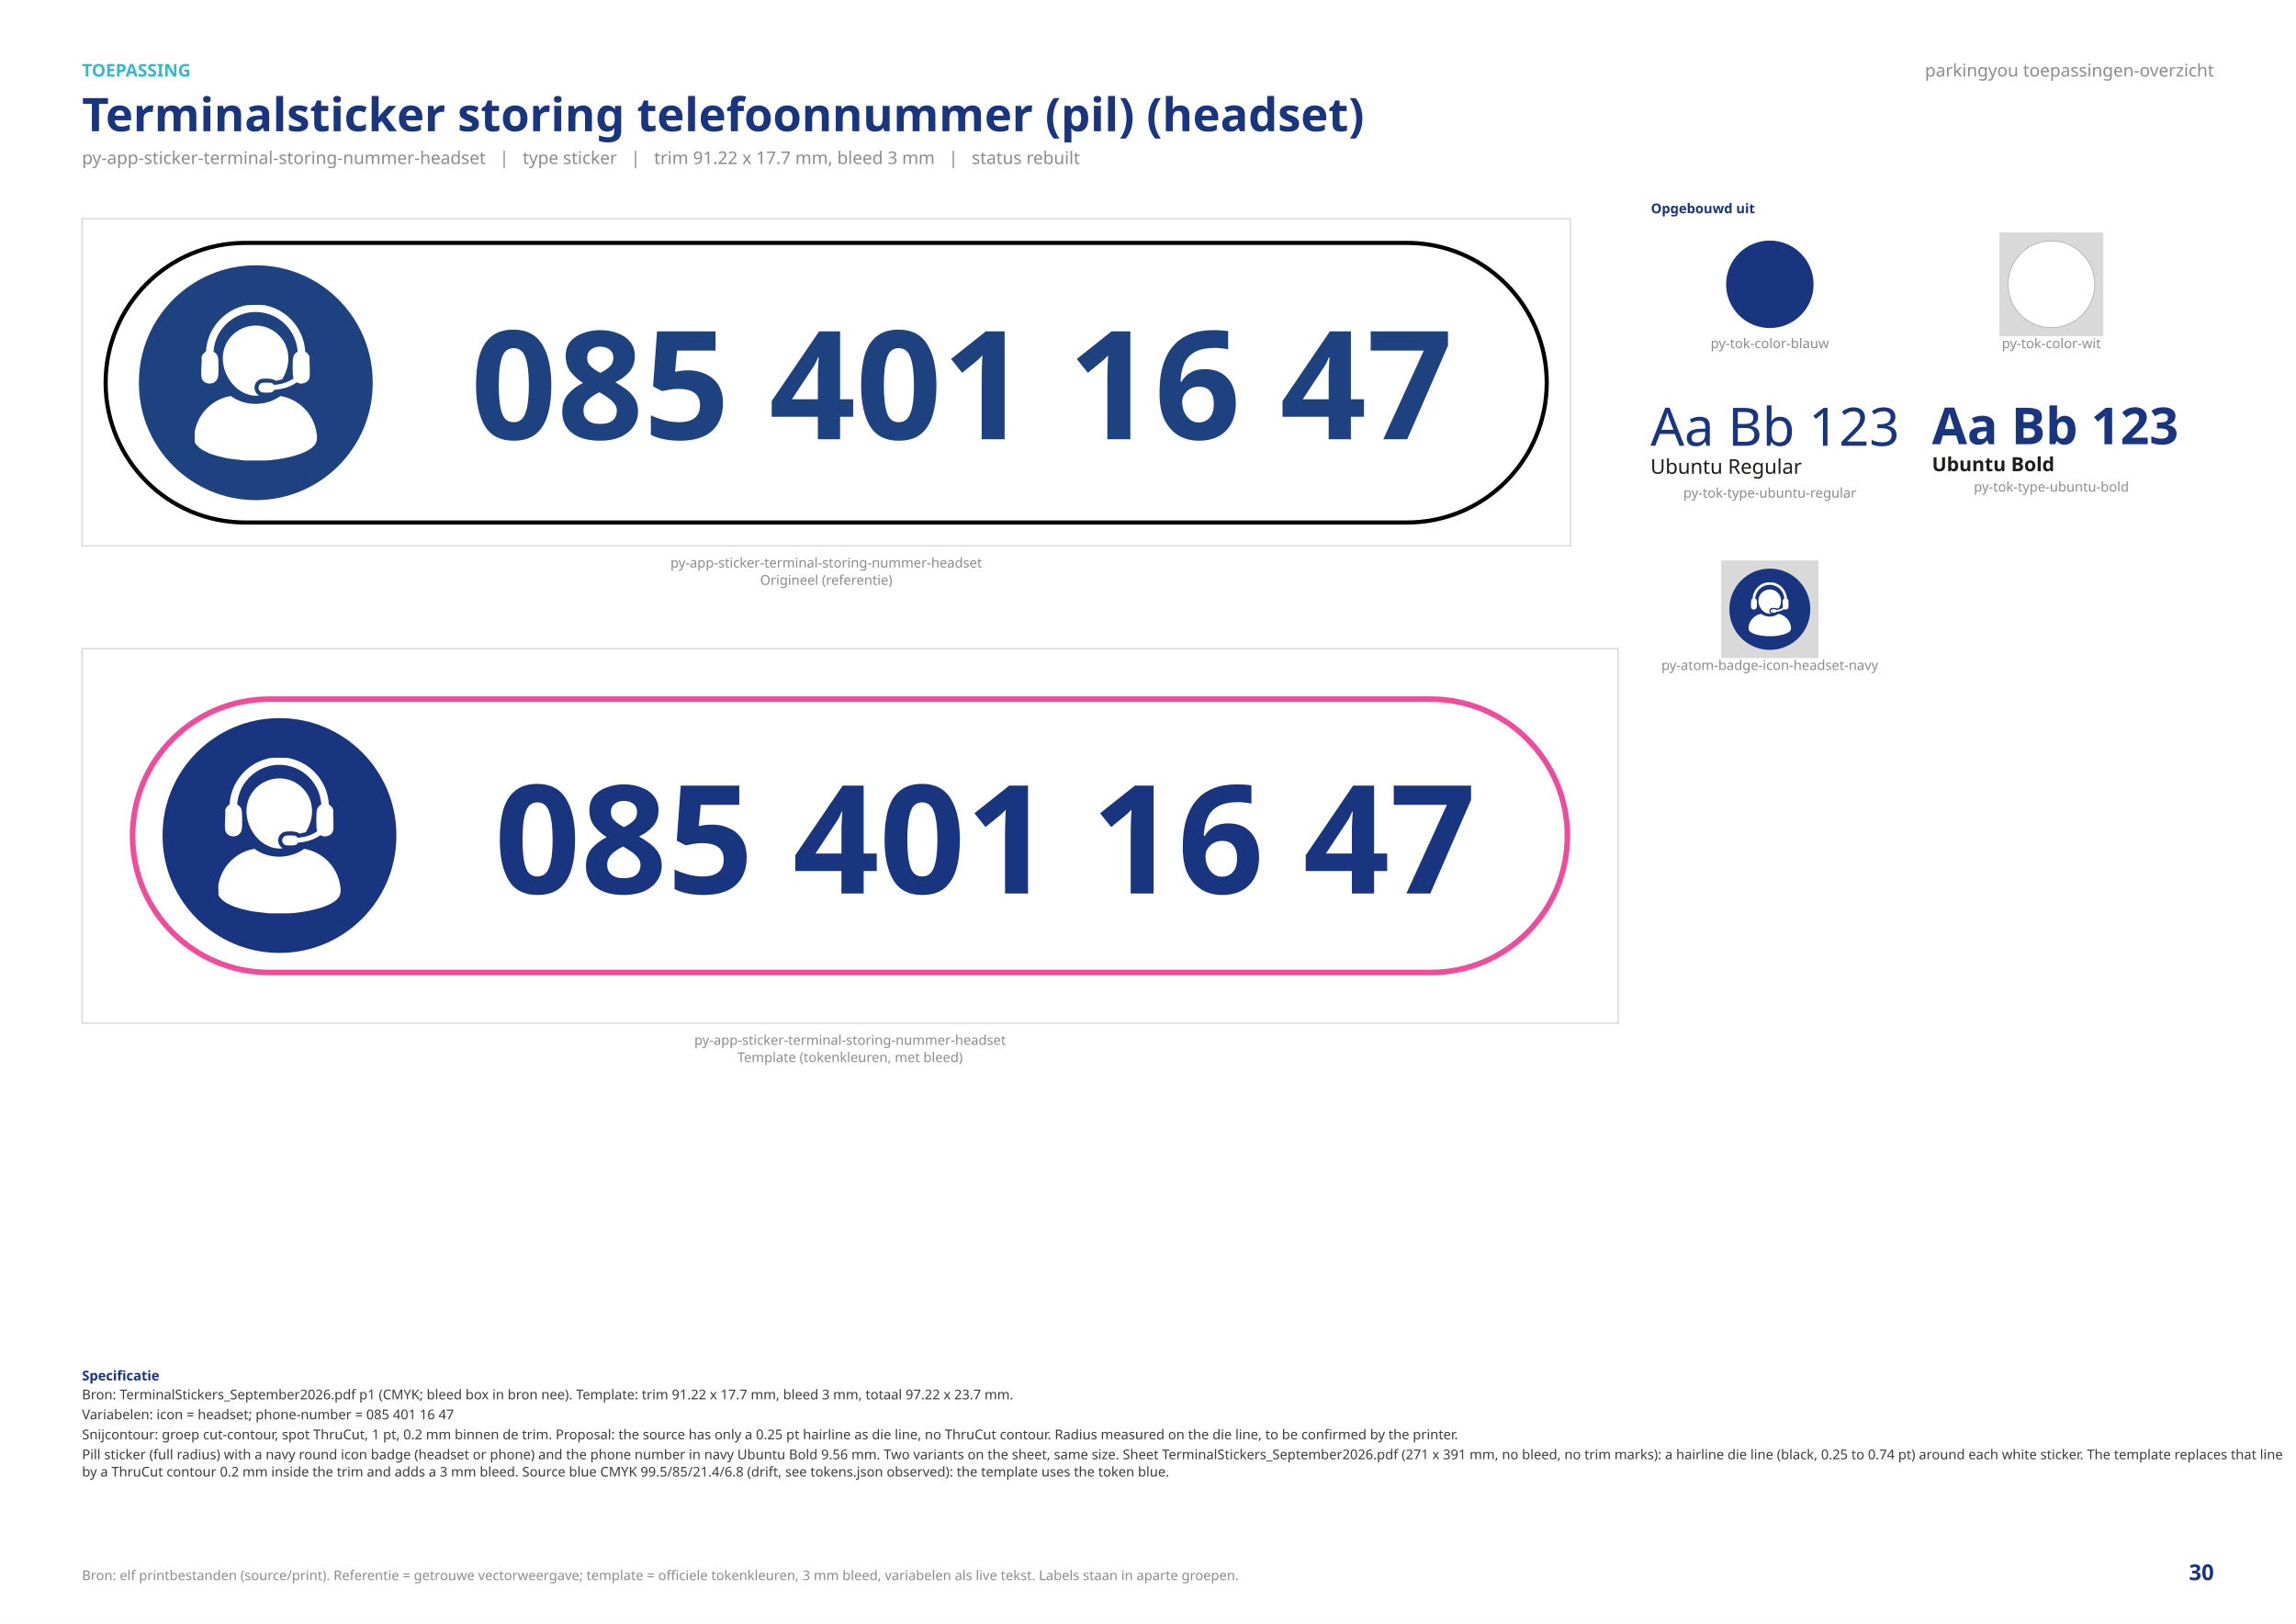
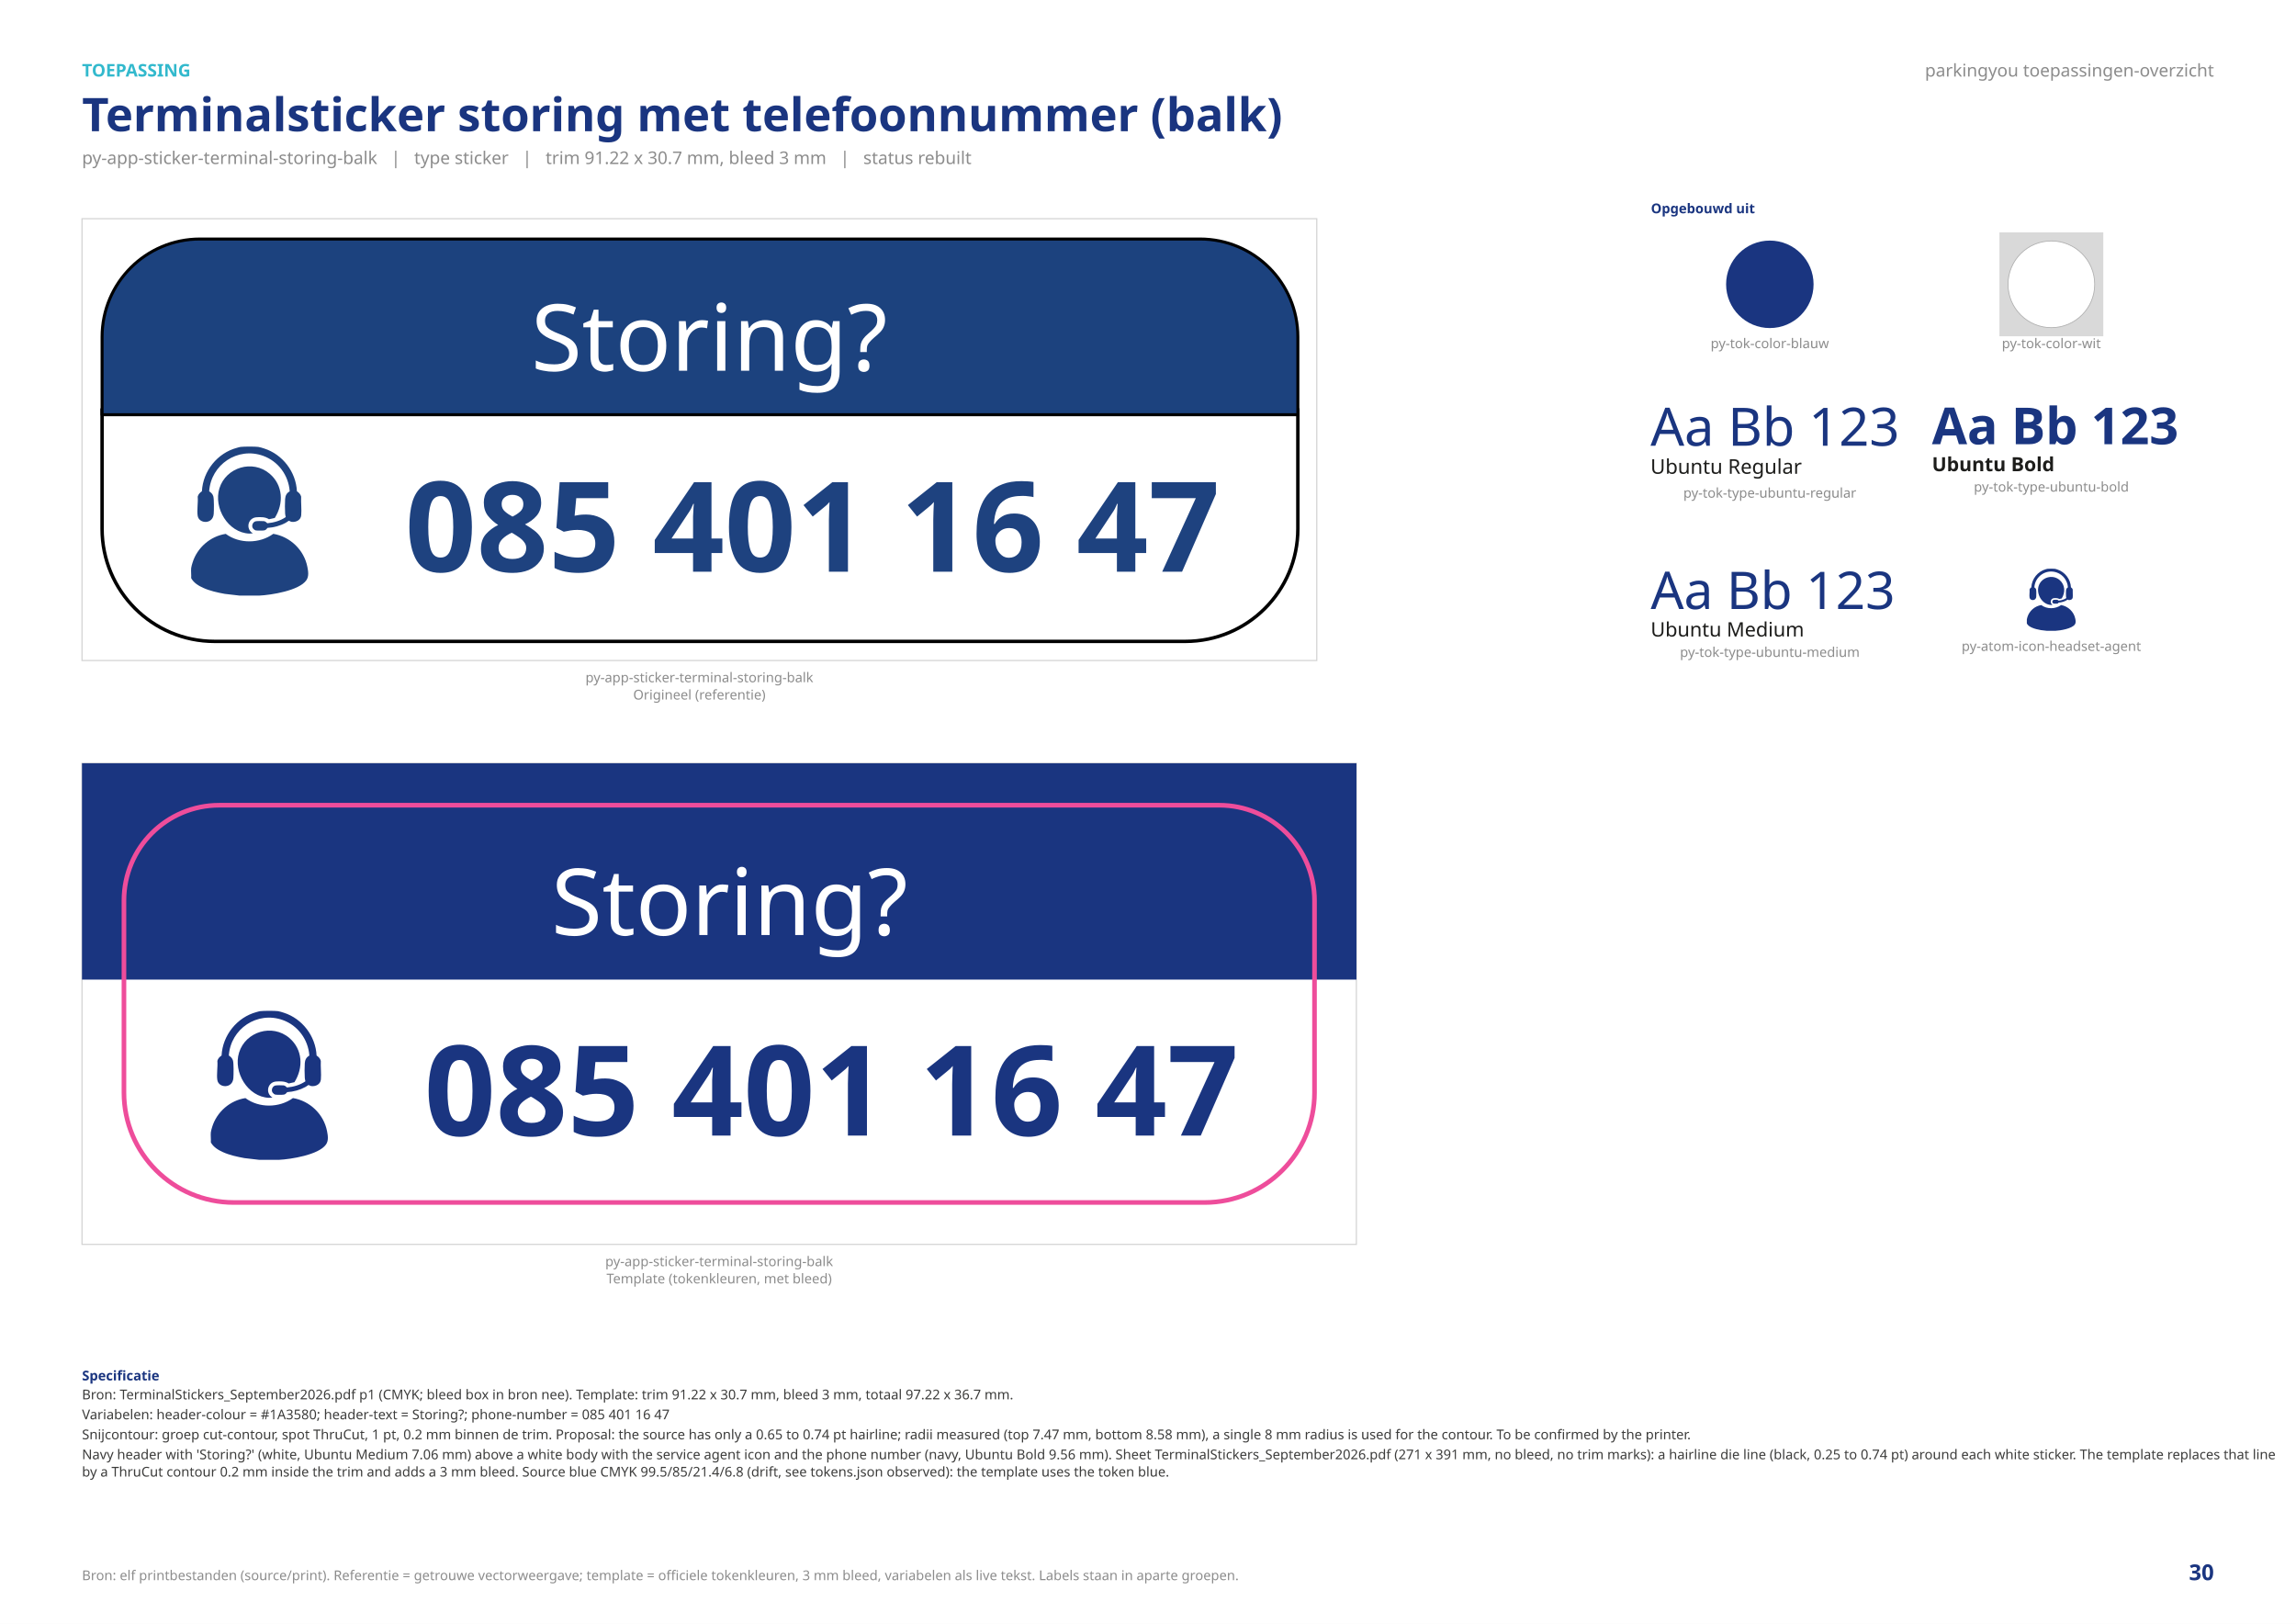
<svg xmlns="http://www.w3.org/2000/svg" width="420mm" height="297mm" viewBox="0 0 420 297">
  <rect width="420" height="297" fill="#FFFFFF" />
  <g id="page-chrome" opacity="1">
    <text x="15" y="14" font-family="Ubuntu" font-size="3.2" fill="#32B9CD" font-weight="bold" xml:space="preserve">TOEPASSING</text>
-     <text x="15" y="24" font-family="Ubuntu" font-size="8.5" fill="#1A3580" font-weight="bold" xml:space="preserve">Terminalsticker storing telefoonnummer (pil) (headset)</text>
-     <text x="15" y="30" font-family="Ubuntu" font-size="3.2" fill="#8C8C8C" xml:space="preserve">py-app-sticker-terminal-storing-nummer-headset   |   type sticker   |   trim 91.22 x 17.7 mm, bleed 3 mm   |   status rebuilt</text>
+     <text x="15" y="24" font-family="Ubuntu" font-size="8.5" fill="#1A3580" font-weight="bold" xml:space="preserve">Terminalsticker storing met telefoonnummer (balk)</text>
+     <text x="15" y="30" font-family="Ubuntu" font-size="3.2" fill="#8C8C8C" xml:space="preserve">py-app-sticker-terminal-storing-balk   |   type sticker   |   trim 91.22 x 30.7 mm, bleed 3 mm   |   status rebuilt</text>
    <text x="405" y="14" font-family="Ubuntu" font-size="3.2" fill="#8C8C8C" text-anchor="end" xml:space="preserve">parkingyou toepassingen-overzicht</text>
    <text x="15" y="289" font-family="Ubuntu" font-size="2.469" fill="#8C8C8C" xml:space="preserve">Bron: elf printbestanden (source/print). Referentie = getrouwe vectorweergave; template = officiele tokenkleuren, 3 mm bleed, variabelen als live tekst. Labels staan in aparte groepen.</text>
    <text x="405" y="289" font-family="Ubuntu" font-size="4" fill="#1A3580" font-weight="bold" text-anchor="end" xml:space="preserve">30</text>
  </g>
-   <g id="frame-py-app-sticker-terminal-storing-nummer-headset-reference" opacity="1">
-     <rect x="15" y="40" width="272.271" height="59.83" fill="none" stroke="#D0D0D0" stroke-width="0.2" />
+   <g id="frame-py-app-sticker-terminal-storing-balk-reference" opacity="1">
+     <rect x="15" y="40" width="225.875" height="80.807" fill="none" stroke="#D0D0D0" stroke-width="0.2" />
  </g>
-   <g id="py-app-sticker-terminal-storing-nummer-headset-reference" opacity="1">
-     <g transform="translate(15 40) scale(2.89)">
-       <g id="py-app-sticker-terminal-storing-nummer-reference-headset" data-role="reference">
-         <path d="M83.865 19.227L10.344 19.227C5.458 19.227 1.496 15.266 1.496 10.379C1.496 5.492 5.458 1.531 10.344 1.531L83.865 1.531C88.752 1.531 92.713 5.492 92.713 10.379C92.713 15.266 88.752 19.227 83.865 19.227" fill="#FFFFFF" stroke="#000000" stroke-width="0.262" stroke-linecap="round" stroke-linejoin="round" />
-         <path d="M11.001 17.81L11.001 17.81C6.914 17.81 3.602 14.497 3.602 10.411L3.602 10.347C3.602 6.261 6.914 2.948 11.001 2.948C15.087 2.948 18.4 6.261 18.4 10.347L18.4 10.411C18.4 14.497 15.087 17.81 11.001 17.81" fill="#1E427F" />
-         <path d="M11.636 15.304L10.337 15.304L9.351 15.189C8.873 15.1 8.383 14.995 7.938 14.795C7.622 14.653 7.304 14.461 7.136 14.149C7.151 13.935 7.114 13.693 7.136 13.484C7.145 13.39 7.197 13.219 7.226 13.124C7.53 12.14 8.399 11.378 9.422 11.223C10.324 11.892 11.66 11.877 12.564 11.221C13.683 11.408 14.598 12.288 14.817 13.401C14.875 13.697 14.931 14.031 14.749 14.29C14.268 14.976 12.426 15.265 11.636 15.304" fill="#FFFFFF" />
-         <path d="M11.573 5.476C11.673 5.488 11.863 5.549 11.965 5.582C13.186 5.976 14.062 7.127 14.127 8.409C14.261 8.5 14.364 8.601 14.406 8.764C14.386 9.159 14.445 9.605 14.41 9.995C14.381 10.315 14.064 10.468 13.769 10.428C13.715 10.421 13.612 10.355 13.594 10.356C13.581 10.356 13.431 10.466 13.396 10.485C13.026 10.687 12.608 10.803 12.186 10.828C12.118 10.899 12.076 10.97 11.97 10.992C11.877 11.011 11.49 11.012 11.397 10.992C11.336 10.979 11.25 10.907 11.217 10.856C11.111 10.693 11.202 10.449 11.387 10.394C11.469 10.37 11.849 10.371 11.944 10.383C12.043 10.397 12.102 10.459 12.17 10.522C12.6 10.481 13.031 10.36 13.388 10.113C13.371 10.039 13.352 9.961 13.347 9.884C13.329 9.611 13.328 9.19 13.347 8.917C13.362 8.698 13.446 8.527 13.641 8.419L13.648 8.397C13.568 7.346 12.888 6.423 11.894 6.065C10.205 5.458 8.445 6.644 8.326 8.409C8.451 8.495 8.554 8.587 8.599 8.739C8.655 8.932 8.643 9.671 8.626 9.9C8.574 10.611 7.657 10.566 7.567 10.038C7.505 9.67 7.603 9.147 7.567 8.764C7.609 8.601 7.713 8.501 7.846 8.408C7.914 7.07 8.869 5.876 10.166 5.535C10.23 5.518 10.341 5.482 10.4 5.476C10.643 5.448 11.332 5.447 11.573 5.476" fill="#FFFFFF" />
-         <path d="M12.662 10.172L12.278 10.257C12.045 10.103 11.71 10.105 11.437 10.128C10.936 10.171 10.74 10.782 11.113 11.118C11.144 11.145 11.188 11.158 11.208 11.189L10.98 11.205C9.573 11.147 8.602 9.512 9.002 8.217C9.432 6.819 11.202 6.29 12.325 7.249C13.213 8.006 13.265 9.216 12.662 10.172" fill="#FFFFFF" />
-         <text x="24.598" y="13.956" font-family="Ubuntu" font-size="9.565" font-weight="bold" fill="#1E427F" xml:space="preserve">085 401 16 47</text>
+   <g id="py-app-sticker-terminal-storing-balk-reference" opacity="1">
+     <g transform="translate(15 40) scale(2.398)">
+       <g id="py-app-sticker-terminal-storing-balk-reference" data-role="reference">
+         <path d="M84.17 32.238L10.111 32.238C5.373 32.238 1.532 28.396 1.532 23.659L1.532 14.541L92.749 14.541L92.749 23.659C92.749 28.396 88.909 32.238 84.17 32.238" fill="#FFFFFF" stroke="#000000" stroke-width="0.262" stroke-linecap="round" stroke-linejoin="round" />
+         <path d="M85.283 1.549L8.998 1.549C4.875 1.549 1.532 4.891 1.532 9.015L1.532 14.952L92.749 14.952L92.749 9.015C92.749 4.891 89.407 1.549 85.283 1.549" fill="#1C427E" stroke="#000000" stroke-width="0.228" stroke-linecap="round" stroke-linejoin="round" />
+         <path d="M13.521 28.746L12.022 28.746L10.884 28.613C10.332 28.511 9.767 28.39 9.254 28.159C8.889 27.996 8.522 27.774 8.328 27.413C8.346 27.167 8.303 26.888 8.328 26.646C8.339 26.538 8.399 26.34 8.433 26.23C8.783 25.096 9.786 24.216 10.966 24.038C12.006 24.809 13.549 24.792 14.592 24.035C15.883 24.251 16.94 25.266 17.191 26.551C17.258 26.892 17.323 27.277 17.113 27.577C16.558 28.368 14.432 28.702 13.521 28.746" fill="#1E427F" />
+         <path d="M13.448 17.405C13.563 17.419 13.783 17.49 13.901 17.528C15.31 17.982 16.32 19.31 16.395 20.79C16.55 20.895 16.669 21.012 16.717 21.199C16.694 21.656 16.763 22.171 16.722 22.62C16.689 22.989 16.324 23.166 15.982 23.12C15.92 23.111 15.801 23.035 15.78 23.037C15.765 23.037 15.592 23.164 15.551 23.186C15.125 23.419 14.643 23.552 14.155 23.581C14.077 23.664 14.029 23.746 13.906 23.771C13.799 23.793 13.352 23.793 13.246 23.771C13.175 23.756 13.076 23.673 13.037 23.614C12.915 23.426 13.02 23.144 13.234 23.081C13.329 23.053 13.767 23.053 13.876 23.068C13.99 23.084 14.058 23.156 14.137 23.228C14.634 23.181 15.131 23.042 15.543 22.757C15.523 22.671 15.501 22.581 15.495 22.492C15.474 22.177 15.474 21.692 15.495 21.377C15.513 21.124 15.609 20.926 15.835 20.802L15.843 20.776C15.751 19.563 14.965 18.499 13.818 18.085C11.87 17.385 9.839 18.754 9.701 20.79C9.846 20.889 9.965 20.996 10.016 21.171C10.081 21.393 10.067 22.246 10.048 22.51C9.988 23.331 8.929 23.279 8.826 22.67C8.754 22.245 8.867 21.642 8.826 21.199C8.874 21.011 8.994 20.896 9.147 20.789C9.226 19.245 10.328 17.867 11.825 17.473C11.898 17.454 12.027 17.413 12.095 17.405C12.375 17.373 13.17 17.372 13.448 17.405" fill="#1E427F" />
+         <path d="M14.705 22.825L14.262 22.922C13.993 22.745 13.606 22.747 13.292 22.774C12.714 22.824 12.487 23.528 12.918 23.916C12.953 23.948 13.004 23.962 13.027 23.998L12.763 24.017C11.14 23.95 10.02 22.063 10.481 20.569C10.978 18.956 13.02 18.345 14.316 19.451C15.341 20.326 15.401 21.722 14.705 22.825" fill="#1E427F" />
+         <text x="24.634" y="26.92" font-family="Ubuntu" font-size="9.565" font-weight="bold" fill="#1E427F" xml:space="preserve">085 401 16 47</text>
+         <text x="34.259" y="11.593" font-family="Ubuntu Medium" font-size="7.056" fill="#FFFFFF" xml:space="preserve">Storing?</text>
      </g>
    </g>
  </g>
-   <g id="label-py-app-sticker-terminal-storing-nummer-headset-2" opacity="1">
-     <text x="151.136" y="103.8" font-family="Ubuntu" font-size="2.469" fill="#8C8C8C" text-anchor="middle" xml:space="preserve">py-app-sticker-terminal-storing-nummer-headset</text>
-     <text x="151.136" y="106.961" font-family="Ubuntu" font-size="2.469" fill="#8C8C8C" text-anchor="middle" xml:space="preserve">Origineel (referentie)</text>
+   <g id="label-py-app-sticker-terminal-storing-balk-2" opacity="1">
+     <text x="127.937" y="124.776" font-family="Ubuntu" font-size="2.469" fill="#8C8C8C" text-anchor="middle" xml:space="preserve">py-app-sticker-terminal-storing-balk</text>
+     <text x="127.937" y="127.937" font-family="Ubuntu" font-size="2.469" fill="#8C8C8C" text-anchor="middle" xml:space="preserve">Origineel (referentie)</text>
  </g>
-   <g id="frame-py-app-sticker-terminal-storing-nummer-headset-template" opacity="1">
-     <rect x="15" y="118.622" width="281" height="68.501" fill="none" stroke="#D0D0D0" stroke-width="0.2" />
+   <g id="frame-py-app-sticker-terminal-storing-balk-template" opacity="1">
+     <rect x="15" y="139.598" width="233.116" height="88" fill="none" stroke="#D0D0D0" stroke-width="0.2" />
  </g>
-   <g id="py-app-sticker-terminal-storing-nummer-headset-template" opacity="1">
-     <g transform="translate(15 118.622) scale(2.89)">
-       <g id="py-app-sticker-terminal-storing-nummer-headset-template">
-         <g id="py-atom-badge-icon-headset-navy" data-variable="icon">
-           <g data-element="py-atom-badge-icon-headset-navy" transform="translate(5.1 4.4) scale(1 1)">
-             <path d="M7.399 14.862L7.399 14.862C3.313 14.862 0 11.549 0 7.463L0 7.399C0 3.313 3.313 0 7.399 0C11.486 0 14.798 3.313 14.798 7.399L14.798 7.463C14.798 11.549 11.486 14.862 7.399 14.862" fill="#1A3580" />
-             <path d="M8.034 12.356L6.735 12.356L5.749 12.24C5.271 12.152 4.781 12.047 4.337 11.847C4.02 11.705 3.702 11.513 3.534 11.201C3.55 10.987 3.513 10.745 3.534 10.536C3.543 10.442 3.595 10.271 3.625 10.176C3.928 9.192 4.798 8.43 5.82 8.275C6.722 8.943 8.058 8.929 8.962 8.273C10.081 8.46 10.997 9.34 11.215 10.453C11.273 10.749 11.329 11.083 11.147 11.342C10.666 12.028 8.824 12.317 8.034 12.356" fill="#FFFFFF" />
-             <path d="M7.971 2.528C8.071 2.54 8.261 2.601 8.363 2.634C9.584 3.028 10.46 4.179 10.525 5.461C10.659 5.552 10.762 5.653 10.804 5.816C10.784 6.211 10.844 6.657 10.808 7.047C10.779 7.367 10.463 7.52 10.167 7.48C10.114 7.473 10.01 7.407 9.992 7.408C9.979 7.408 9.829 7.518 9.794 7.537C9.425 7.739 9.006 7.855 8.584 7.88C8.516 7.951 8.474 8.022 8.368 8.044C8.275 8.063 7.888 8.063 7.796 8.044C7.735 8.031 7.649 7.959 7.615 7.908C7.509 7.745 7.6 7.501 7.786 7.446C7.868 7.422 8.247 7.422 8.342 7.435C8.441 7.449 8.5 7.511 8.568 7.574C8.999 7.533 9.429 7.412 9.786 7.165C9.77 7.091 9.75 7.013 9.745 6.936C9.727 6.663 9.727 6.242 9.745 5.969C9.76 5.75 9.844 5.579 10.04 5.471L10.046 5.449C9.966 4.398 9.286 3.475 8.292 3.117C6.604 2.51 4.844 3.696 4.724 5.461C4.849 5.547 4.953 5.639 4.997 5.791C5.053 5.984 5.041 6.723 5.024 6.952C4.972 7.663 4.055 7.618 3.966 7.09C3.904 6.722 4.001 6.199 3.966 5.816C4.007 5.653 4.111 5.553 4.244 5.46C4.312 4.122 5.267 2.928 6.564 2.587C6.628 2.57 6.74 2.534 6.798 2.528C7.041 2.5 7.73 2.499 7.971 2.528" fill="#FFFFFF" />
-             <path d="M9.061 7.224L8.676 7.308C8.444 7.155 8.108 7.157 7.836 7.18C7.335 7.223 7.138 7.834 7.512 8.17C7.542 8.197 7.586 8.21 7.606 8.241L7.378 8.257C5.971 8.199 5 6.564 5.4 5.269C5.831 3.871 7.6 3.342 8.723 4.301C9.612 5.058 9.663 6.268 9.061 7.224" fill="#FFFFFF" />
+   <g id="py-app-sticker-terminal-storing-balk-template" opacity="1">
+     <g transform="translate(15 139.598) scale(2.398)">
+       <g id="py-app-sticker-terminal-storing-balk-template">
+         <rect x="0" y="0" width="97.22" height="16.5" fill="#1A3580" id="header-bar" data-variable="header-colour" />
+         <text x="35.8" y="13.1" font-family="Ubuntu Medium" font-size="7.06" fill="#FFFFFF" data-variable="header-text" xml:space="preserve">Storing?</text>
+         <g id="py-atom-icon-headset-agent">
+           <g data-element="py-atom-icon-headset-agent" transform="translate(9.803 18.872) scale(1 1)">
+             <path d="M5.218 11.375L3.718 11.375L2.581 11.242C2.029 11.139 1.464 11.018 0.951 10.788C0.586 10.624 0.218 10.402 0.025 10.042C0.043 9.796 0 9.516 0.025 9.275C0.036 9.167 0.096 8.969 0.129 8.859C0.48 7.724 1.483 6.845 2.663 6.666C3.703 7.437 5.245 7.421 6.289 6.664C7.58 6.879 8.636 7.894 8.888 9.179C8.955 9.52 9.02 9.906 8.81 10.205C8.255 10.996 6.129 11.33 5.218 11.375" fill="#1A3580" />
+             <path d="M5.145 0.034C5.26 0.047 5.48 0.119 5.598 0.157C7.006 0.61 8.017 1.939 8.092 3.418C8.246 3.524 8.365 3.64 8.414 3.827C8.39 4.284 8.46 4.799 8.419 5.248C8.385 5.618 8.02 5.795 7.679 5.748C7.617 5.74 7.498 5.663 7.476 5.665C7.462 5.666 7.289 5.792 7.248 5.814C6.822 6.047 6.339 6.181 5.852 6.21C5.774 6.292 5.725 6.374 5.603 6.399C5.496 6.421 5.049 6.421 4.943 6.399C4.872 6.384 4.773 6.301 4.734 6.242C4.611 6.054 4.717 5.772 4.931 5.709C5.026 5.681 5.463 5.681 5.573 5.697C5.687 5.712 5.755 5.784 5.834 5.856C6.33 5.809 6.828 5.67 7.24 5.385C7.22 5.299 7.198 5.209 7.192 5.121C7.171 4.805 7.17 4.32 7.192 4.005C7.21 3.752 7.306 3.555 7.532 3.43L7.539 3.405C7.447 2.191 6.662 1.127 5.515 0.714C3.567 0.013 1.536 1.382 1.398 3.418C1.543 3.518 1.661 3.624 1.713 3.799C1.778 4.022 1.763 4.874 1.744 5.139C1.684 5.959 0.626 5.908 0.523 5.298C0.451 4.874 0.564 4.27 0.523 3.827C0.571 3.64 0.69 3.524 0.844 3.418C0.923 1.874 2.025 0.496 3.521 0.101C3.595 0.082 3.724 0.041 3.792 0.034C4.072 0.002 4.867 0 5.145 0.034" fill="#1A3580" />
+             <path d="M6.402 5.453L5.959 5.55C5.69 5.374 5.303 5.375 4.989 5.402C4.411 5.452 4.184 6.157 4.614 6.544C4.65 6.576 4.701 6.59 4.724 6.626L4.46 6.645C2.837 6.578 1.717 4.691 2.177 3.197C2.675 1.584 4.717 0.974 6.013 2.079C7.038 2.954 7.098 4.35 6.402 5.453" fill="#1A3580" />
          </g>
        </g>
-         <text x="26.1" y="15.5" font-family="Ubuntu" font-size="9.56" font-weight="bold" fill="#1A3580" data-variable="phone-number" xml:space="preserve">085 401 16 47</text>
+         <text x="26.1" y="28.4" font-family="Ubuntu" font-size="9.56" font-weight="bold" fill="#1A3580" data-variable="phone-number" xml:space="preserve">085 401 16 47</text>
        <g id="cut-contour" data-spot="ThruCut">
-           <rect x="3.2" y="3.2" width="90.82" height="17.3" fill="none" stroke="#EE4D9B" stroke-width="0.353" rx="8.65" ry="8.65" />
+           <path transform="translate(3 3)" d="M7.470 0.200H83.750A7.270 7.270 0 0 1 91.020 7.470V22.120A8.380 8.380 0 0 1 82.640 30.500H8.580A8.380 8.380 0 0 1 0.200 22.120V7.470A7.270 7.270 0 0 1 7.470 0.200Z" fill="none" stroke="#EE4D9B" stroke-width="0.353" />
        </g>
      </g>
    </g>
  </g>
-   <g id="label-py-app-sticker-terminal-storing-nummer-headset-5" opacity="1">
-     <text x="155.5" y="191.092" font-family="Ubuntu" font-size="2.469" fill="#8C8C8C" text-anchor="middle" xml:space="preserve">py-app-sticker-terminal-storing-nummer-headset</text>
-     <text x="155.5" y="194.253" font-family="Ubuntu" font-size="2.469" fill="#8C8C8C" text-anchor="middle" xml:space="preserve">Template (tokenkleuren, met bleed)</text>
+   <g id="label-py-app-sticker-terminal-storing-balk-5" opacity="1">
+     <text x="131.558" y="231.567" font-family="Ubuntu" font-size="2.469" fill="#8C8C8C" text-anchor="middle" xml:space="preserve">py-app-sticker-terminal-storing-balk</text>
+     <text x="131.558" y="234.728" font-family="Ubuntu" font-size="2.469" fill="#8C8C8C" text-anchor="middle" xml:space="preserve">Template (tokenkleuren, met bleed)</text>
  </g>
  <g id="head-exploded" opacity="1">
    <text x="302" y="39" font-family="Ubuntu" font-size="2.469" fill="#1A3580" font-weight="bold" xml:space="preserve">Opgebouwd uit</text>
  </g>
-   <g id="py-app-sticker-terminal-storing-nummer-headset-built-py-tok-color-blauw" opacity="1">
+   <g id="py-app-sticker-terminal-storing-balk-built-py-tok-color-blauw" opacity="1">
    <g transform="translate(315.75 44) scale(0.667)">
      <g id="py-tok-color-blauw">
        <path d="M23.989 11.994C23.989 18.619 18.619 23.989 11.994 23.989C5.37 23.989 0 18.619 0 11.994C0 5.37 5.37 0 11.994 0C18.619 0 23.989 5.37 23.989 11.994Z" fill="#1A3580" />
      </g>
    </g>
  </g>
  <g id="label-py-tok-color-blauw-8" opacity="1">
    <text x="323.75" y="63.669" font-family="Ubuntu" font-size="2.469" fill="#8C8C8C" text-anchor="middle" xml:space="preserve">py-tok-color-blauw</text>
  </g>
-   <g id="tile-py-app-sticker-terminal-storing-nummer-headset-built-py-tok-color-wit" opacity="1">
+   <g id="tile-py-app-sticker-terminal-storing-balk-built-py-tok-color-wit" opacity="1">
    <rect x="365.75" y="42.5" width="19" height="19" fill="#D9D9D9" />
  </g>
-   <g id="py-app-sticker-terminal-storing-nummer-headset-built-py-tok-color-wit" opacity="1">
+   <g id="py-app-sticker-terminal-storing-balk-built-py-tok-color-wit" opacity="1">
    <g transform="translate(367.25 44) scale(0.661)">
      <g id="py-tok-color-wit">
        <path d="M24.095 12.1C24.095 18.725 18.725 24.095 12.1 24.095C5.476 24.095 0.106 18.725 0.106 12.1C0.106 5.476 5.476 0.106 12.1 0.106C18.725 0.106 24.095 5.476 24.095 12.1Z" fill="#FFFFFF" stroke="#AEAEAE" stroke-width="0.212" />
      </g>
    </g>
  </g>
  <g id="label-py-tok-color-wit-11" opacity="1">
    <text x="375.25" y="63.669" font-family="Ubuntu" font-size="2.469" fill="#8C8C8C" text-anchor="middle" xml:space="preserve">py-tok-color-wit</text>
  </g>
-   <g id="py-app-sticker-terminal-storing-nummer-headset-built-py-tok-type-ubuntu-regular" opacity="1">
+   <g id="py-app-sticker-terminal-storing-balk-built-py-tok-type-ubuntu-regular" opacity="1">
    <g transform="translate(302 74) scale(0.808)">
      <g id="py-tok-type-ubuntu-regular">
        <text x="-0.096" y="9.308" font-family="Ubuntu" font-size="11.994" fill="#1A3580" xml:space="preserve">Aa Bb 123</text>
        <text x="-0.096" y="15.658" font-family="Ubuntu" font-size="4.586" fill="#1D1D1B" xml:space="preserve">Ubuntu Regular</text>
      </g>
    </g>
  </g>
  <g id="label-py-tok-type-ubuntu-regular-13" opacity="1">
    <text x="323.75" y="91.019" font-family="Ubuntu" font-size="2.469" fill="#8C8C8C" text-anchor="middle" xml:space="preserve">py-tok-type-ubuntu-regular</text>
  </g>
-   <g id="py-app-sticker-terminal-storing-nummer-headset-built-py-tok-type-ubuntu-bold" opacity="1">
+   <g id="py-app-sticker-terminal-storing-balk-built-py-tok-type-ubuntu-bold" opacity="1">
    <g transform="translate(353.5 74) scale(0.778)">
      <g id="py-tok-type-ubuntu-bold">
        <text x="-0.12" y="9.308" font-family="Ubuntu" font-size="11.994" font-weight="bold" fill="#1A3580" xml:space="preserve">Aa Bb 123</text>
        <text x="-0.12" y="15.658" font-family="Ubuntu" font-size="4.586" font-weight="bold" fill="#1D1D1B" xml:space="preserve">Ubuntu Bold</text>
      </g>
    </g>
  </g>
  <g id="label-py-tok-type-ubuntu-bold-15" opacity="1">
    <text x="375.25" y="89.903" font-family="Ubuntu" font-size="2.469" fill="#8C8C8C" text-anchor="middle" xml:space="preserve">py-tok-type-ubuntu-bold</text>
  </g>
-   <g id="tile-py-app-sticker-terminal-storing-nummer-headset-built-py-atom-badge-icon-headset-navy" opacity="1">
-     <rect x="314.851" y="102.5" width="17.798" height="17.862" fill="#D9D9D9" />
-   </g>
-   <g id="py-app-sticker-terminal-storing-nummer-headset-built-py-atom-badge-icon-headset-navy" opacity="1">
-     <g transform="translate(316.351 104) scale(1)">
-       <g id="py-atom-badge-icon-headset-navy">
-         <path d="M7.399 14.862L7.399 14.862C3.313 14.862 0 11.549 0 7.463L0 7.399C0 3.313 3.313 0 7.399 0C11.486 0 14.798 3.313 14.798 7.399L14.798 7.463C14.798 11.549 11.486 14.862 7.399 14.862" fill="#1A3580" />
-         <path d="M8.034 12.356L6.735 12.356L5.749 12.24C5.271 12.152 4.781 12.047 4.337 11.847C4.02 11.705 3.702 11.513 3.534 11.201C3.55 10.987 3.513 10.745 3.534 10.536C3.543 10.442 3.595 10.271 3.625 10.176C3.928 9.192 4.798 8.43 5.82 8.275C6.722 8.943 8.058 8.929 8.962 8.273C10.081 8.46 10.997 9.34 11.215 10.453C11.273 10.749 11.329 11.083 11.147 11.342C10.666 12.028 8.824 12.317 8.034 12.356" fill="#FFFFFF" />
-         <path d="M7.971 2.528C8.071 2.54 8.261 2.601 8.363 2.634C9.584 3.028 10.46 4.179 10.525 5.461C10.659 5.552 10.762 5.653 10.804 5.816C10.784 6.211 10.844 6.657 10.808 7.047C10.779 7.367 10.463 7.52 10.167 7.48C10.114 7.473 10.01 7.407 9.992 7.408C9.979 7.408 9.829 7.518 9.794 7.537C9.425 7.739 9.006 7.855 8.584 7.88C8.516 7.951 8.474 8.022 8.368 8.044C8.275 8.063 7.888 8.063 7.796 8.044C7.735 8.031 7.649 7.959 7.615 7.908C7.509 7.745 7.6 7.501 7.786 7.446C7.868 7.422 8.247 7.422 8.342 7.435C8.441 7.449 8.5 7.511 8.568 7.574C8.999 7.533 9.429 7.412 9.786 7.165C9.77 7.091 9.75 7.013 9.745 6.936C9.727 6.663 9.727 6.242 9.745 5.969C9.76 5.75 9.844 5.579 10.04 5.471L10.046 5.449C9.966 4.398 9.286 3.475 8.292 3.117C6.604 2.51 4.844 3.696 4.724 5.461C4.849 5.547 4.953 5.639 4.997 5.791C5.053 5.984 5.041 6.723 5.024 6.952C4.972 7.663 4.055 7.618 3.966 7.09C3.904 6.722 4.001 6.199 3.966 5.816C4.007 5.653 4.111 5.553 4.244 5.46C4.312 4.122 5.267 2.928 6.564 2.587C6.628 2.57 6.74 2.534 6.798 2.528C7.041 2.5 7.73 2.499 7.971 2.528" fill="#FFFFFF" />
-         <path d="M9.061 7.224L8.676 7.308C8.444 7.155 8.108 7.157 7.836 7.18C7.335 7.223 7.138 7.834 7.512 8.17C7.542 8.197 7.586 8.21 7.606 8.241L7.378 8.257C5.971 8.199 5 6.564 5.4 5.269C5.831 3.871 7.6 3.342 8.723 4.301C9.612 5.058 9.663 6.268 9.061 7.224" fill="#FFFFFF" />
+   <g id="py-app-sticker-terminal-storing-balk-built-py-tok-type-ubuntu-medium" opacity="1">
+     <g transform="translate(302 104) scale(0.793)">
+       <g id="py-tok-type-ubuntu-medium">
+         <text x="-0.06" y="9.308" font-family="Ubuntu Medium" font-size="11.994" fill="#1A3580" xml:space="preserve">Aa Bb 123</text>
+         <text x="-0.06" y="15.658" font-family="Ubuntu Medium" font-size="4.586" fill="#1D1D1B" xml:space="preserve">Ubuntu Medium</text>
      </g>
    </g>
  </g>
-   <g id="label-py-atom-badge-icon-headset-navy-18" opacity="1">
-     <text x="323.75" y="122.531" font-family="Ubuntu" font-size="2.469" fill="#8C8C8C" text-anchor="middle" xml:space="preserve">py-atom-badge-icon-headset-navy</text>
+   <g id="label-py-tok-type-ubuntu-medium-17" opacity="1">
+     <text x="323.75" y="120.141" font-family="Ubuntu" font-size="2.469" fill="#8C8C8C" text-anchor="middle" xml:space="preserve">py-tok-type-ubuntu-medium</text>
  </g>
-   <g id="spec-py-app-sticker-terminal-storing-nummer-headset" opacity="1">
+   <g id="py-app-sticker-terminal-storing-balk-built-py-atom-icon-headset-agent" opacity="1">
+     <g transform="translate(370.74 104) scale(1)">
+       <g id="py-atom-icon-headset-agent">
+         <path d="M5.218 11.375L3.718 11.375L2.581 11.242C2.029 11.139 1.464 11.018 0.951 10.788C0.586 10.624 0.218 10.402 0.025 10.042C0.043 9.796 0 9.516 0.025 9.275C0.036 9.167 0.096 8.969 0.129 8.859C0.48 7.724 1.483 6.845 2.663 6.666C3.703 7.437 5.245 7.421 6.289 6.664C7.58 6.879 8.636 7.894 8.888 9.179C8.955 9.52 9.02 9.906 8.81 10.205C8.255 10.996 6.129 11.33 5.218 11.375" fill="#1A3580" />
+         <path d="M5.145 0.034C5.26 0.047 5.48 0.119 5.598 0.157C7.006 0.61 8.017 1.939 8.092 3.418C8.246 3.524 8.365 3.64 8.414 3.827C8.39 4.284 8.46 4.799 8.419 5.248C8.385 5.618 8.02 5.795 7.679 5.748C7.617 5.74 7.498 5.663 7.476 5.665C7.462 5.666 7.289 5.792 7.248 5.814C6.822 6.047 6.339 6.181 5.852 6.21C5.774 6.292 5.725 6.374 5.603 6.399C5.496 6.421 5.049 6.421 4.943 6.399C4.872 6.384 4.773 6.301 4.734 6.242C4.611 6.054 4.717 5.772 4.931 5.709C5.026 5.681 5.463 5.681 5.573 5.697C5.687 5.712 5.755 5.784 5.834 5.856C6.33 5.809 6.828 5.67 7.24 5.385C7.22 5.299 7.198 5.209 7.192 5.121C7.171 4.805 7.17 4.32 7.192 4.005C7.21 3.752 7.306 3.555 7.532 3.43L7.539 3.405C7.447 2.191 6.662 1.127 5.515 0.714C3.567 0.013 1.536 1.382 1.398 3.418C1.543 3.518 1.661 3.624 1.713 3.799C1.778 4.022 1.763 4.874 1.744 5.139C1.684 5.959 0.626 5.908 0.523 5.298C0.451 4.874 0.564 4.27 0.523 3.827C0.571 3.64 0.69 3.524 0.844 3.418C0.923 1.874 2.025 0.496 3.521 0.101C3.595 0.082 3.724 0.041 3.792 0.034C4.072 0.002 4.867 0 5.145 0.034" fill="#1A3580" />
+         <path d="M6.402 5.453L5.959 5.55C5.69 5.374 5.303 5.375 4.989 5.402C4.411 5.452 4.184 6.157 4.614 6.544C4.65 6.576 4.701 6.59 4.724 6.626L4.46 6.645C2.837 6.578 1.717 4.691 2.177 3.197C2.675 1.584 4.717 0.974 6.013 2.079C7.038 2.954 7.098 4.35 6.402 5.453" fill="#1A3580" />
+       </g>
+     </g>
+   </g>
+   <g id="label-py-atom-icon-headset-agent-19" opacity="1">
+     <text x="375.25" y="119.044" font-family="Ubuntu" font-size="2.469" fill="#8C8C8C" text-anchor="middle" xml:space="preserve">py-atom-icon-headset-agent</text>
+   </g>
+   <g id="spec-py-app-sticker-terminal-storing-balk" opacity="1">
    <text x="15" y="252.469" font-family="Ubuntu" font-size="2.469" fill="#1A3580" font-weight="bold" xml:space="preserve">Specificatie</text>
-     <text x="15" y="255.927" font-family="Ubuntu" font-size="2.469" fill="#3C3C3B" xml:space="preserve">Bron: TerminalStickers_September2026.pdf p1 (CMYK; bleed box in bron nee). Template: trim 91.22 x 17.7 mm, bleed 3 mm, totaal 97.22 x 23.7 mm.</text>
-     <text x="15" y="259.581" font-family="Ubuntu" font-size="2.469" fill="#3C3C3B" xml:space="preserve">Variabelen: icon = headset; phone-number = 085 401 16 47</text>
-     <text x="15" y="263.236" font-family="Ubuntu" font-size="2.469" fill="#3C3C3B" xml:space="preserve">Snijcontour: groep cut-contour, spot ThruCut, 1 pt, 0.2 mm binnen de trim. Proposal: the source has only a 0.25 pt hairline as die line, no ThruCut contour. Radius measured on the die line, to be confirmed by the printer.</text>
-     <text x="15" y="266.891" font-family="Ubuntu" font-size="2.469" fill="#3C3C3B" xml:space="preserve">Pill sticker (full radius) with a navy round icon badge (headset or phone) and the phone number in navy Ubuntu Bold 9.56 mm. Two variants on the sheet, same size. Sheet TerminalStickers_September2026.pdf (271 x 391 mm, no bleed, no trim marks): a hairline die line (black, 0.25 to 0.74 pt) around each white sticker. The template replaces that line</text>
+     <text x="15" y="255.927" font-family="Ubuntu" font-size="2.469" fill="#3C3C3B" xml:space="preserve">Bron: TerminalStickers_September2026.pdf p1 (CMYK; bleed box in bron nee). Template: trim 91.22 x 30.7 mm, bleed 3 mm, totaal 97.22 x 36.7 mm.</text>
+     <text x="15" y="259.581" font-family="Ubuntu" font-size="2.469" fill="#3C3C3B" xml:space="preserve">Variabelen: header-colour = #1A3580; header-text = Storing?; phone-number = 085 401 16 47</text>
+     <text x="15" y="263.236" font-family="Ubuntu" font-size="2.469" fill="#3C3C3B" xml:space="preserve">Snijcontour: groep cut-contour, spot ThruCut, 1 pt, 0.2 mm binnen de trim. Proposal: the source has only a 0.65 to 0.74 pt hairline; radii measured (top 7.47 mm, bottom 8.58 mm), a single 8 mm radius is used for the contour. To be confirmed by the printer.</text>
+     <text x="15" y="266.891" font-family="Ubuntu" font-size="2.469" fill="#3C3C3B" xml:space="preserve">Navy header with 'Storing?' (white, Ubuntu Medium 7.06 mm) above a white body with the service agent icon and the phone number (navy, Ubuntu Bold 9.56 mm). Sheet TerminalStickers_September2026.pdf (271 x 391 mm, no bleed, no trim marks): a hairline die line (black, 0.25 to 0.74 pt) around each white sticker. The template replaces that line</text>
    <text x="15" y="270.052" font-family="Ubuntu" font-size="2.469" fill="#3C3C3B" xml:space="preserve">by a ThruCut contour 0.2 mm inside the trim and adds a 3 mm bleed. Source blue CMYK 99.5/85/21.4/6.8 (drift, see tokens.json observed): the template uses the token blue.</text>
  </g>
</svg>
